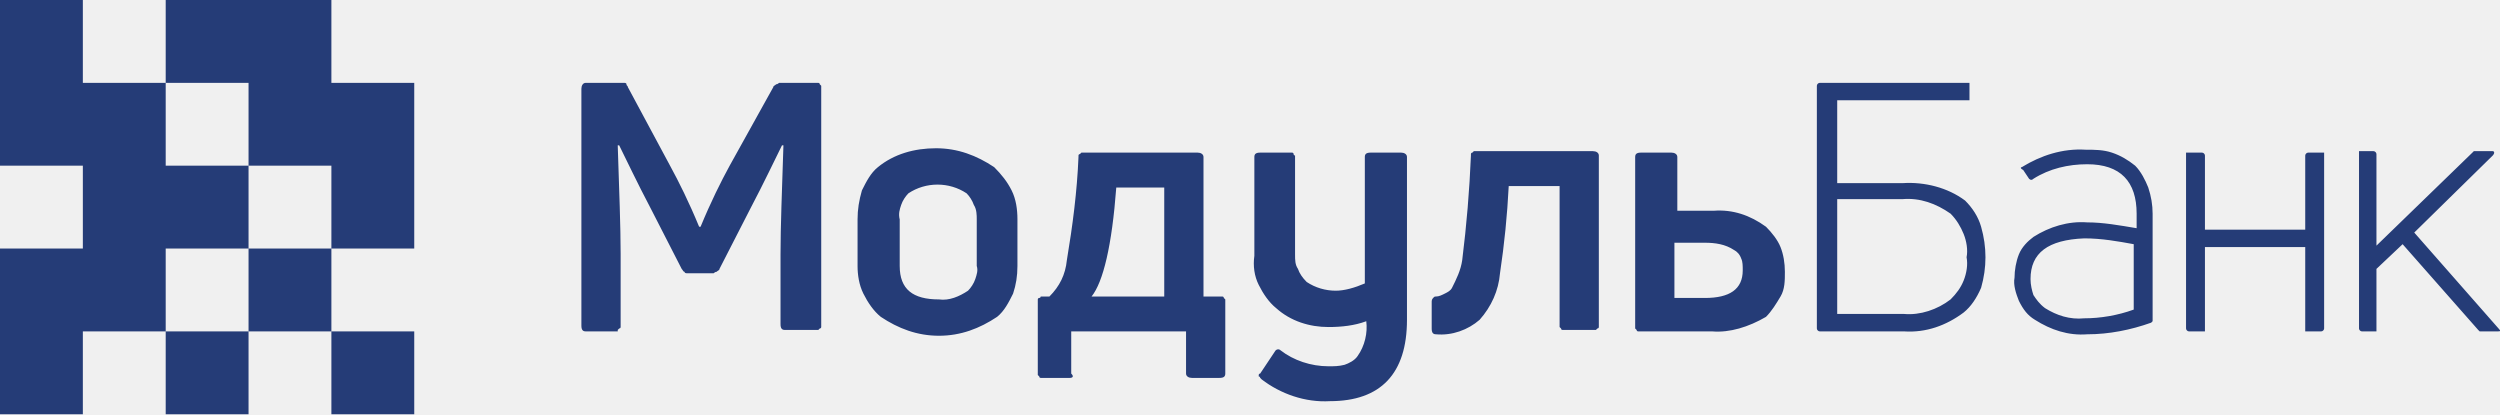
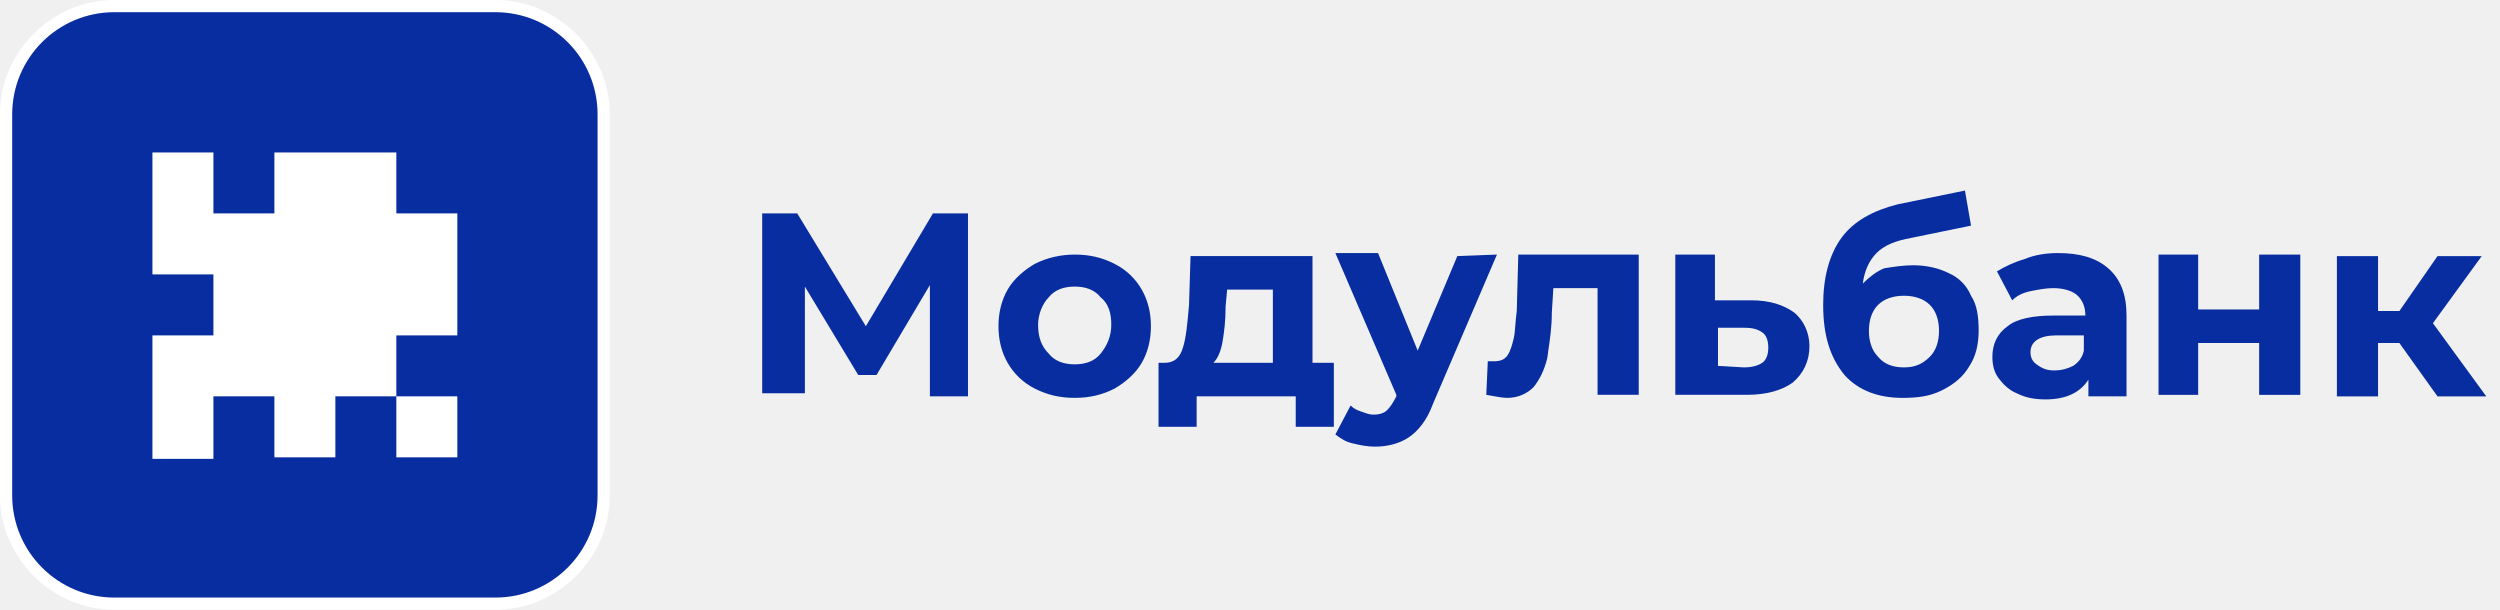
- <svg xmlns="http://www.w3.org/2000/svg" viewBox="0 0 172 28.5">
-   <path fill="#253c77" d="M42.5 22.8h-2.2c-.2 0-.3-.1-.3-.4V6.1c0-.2.1-.4.3-.4h2.6c.1 0 .2 0 .2.1s.1.1.1.2l2.9 5.4c.6 1.1 1.3 2.5 2 4.2h.1c.7-1.7 1.4-3.1 2-4.2l3-5.4c0-.1.1-.1.2-.2.1 0 .2-.1.2-.1h2.7s.1 0 .1.1l.1.1v16.6s0 .1-.1.1l-.1.1H54c-.2 0-.3-.1-.3-.4v-4.8c0-1.9.1-4.4.2-7.5h-.1c-.5 1-1.2 2.5-2.2 4.4l-2.1 4.1c0 .1-.1.1-.2.2-.1 0-.2.1-.2.1h-1.8c-.1 0-.2 0-.2-.1-.1 0-.1-.1-.2-.2l-2.1-4.1c-1-1.9-1.7-3.4-2.2-4.4h-.1c.1 3.1.2 5.6.2 7.5v5s0 .1-.1.1l-.1.1v.1zM70 18.3c0 .7-.1 1.3-.3 1.9-.3.6-.6 1.2-1.1 1.6-1.2.8-2.5 1.3-4 1.3s-2.8-.5-4-1.3c-.5-.4-.9-1-1.2-1.6-.3-.6-.4-1.3-.4-1.9v-3.2c0-.7.1-1.3.3-2 .3-.6.6-1.2 1.1-1.6 1.1-.9 2.5-1.3 4-1.3s2.8.5 4 1.3c.5.5.9 1 1.2 1.6s.4 1.3.4 2v3.2zm-8.1 0c0 1.6.9 2.3 2.7 2.3.7.1 1.4-.2 2-.6.2-.2.4-.5.5-.8.1-.3.2-.6.1-.9v-3.2c0-.3 0-.7-.2-1-.1-.3-.3-.6-.5-.8-.6-.4-1.3-.6-2-.6s-1.4.2-2 .6c-.2.2-.4.5-.5.8s-.2.6-.1 1v3.2zM73.6 26h-1.9-.1s-.1 0-.1-.1l-.1-.1v-5.1-.1s0-.1.1-.1.1-.1.1-.1h.6c.7-.7 1.1-1.5 1.2-2.5.4-2.4.7-4.7.8-7.1v-.1s0-.1.1-.1l.1-.1h8c.2 0 .4.1.4.3v9.6h1.3s.1 0 .1.1l.1.1v5.1c0 .2-.1.3-.4.3H82c-.2 0-.4-.1-.4-.3v-2.9h-7.9v2.9c.2.2.1.3-.1.3zm3.2-13.1c-.3 4-.9 6.5-1.7 7.5h5v-7.5h-3.3zm17.1 6.6v-8.7c0-.2.1-.3.4-.3h2.1c.2 0 .4.1.4.3V22c0 3.7-1.8 5.6-5.3 5.6-1.7.1-3.4-.5-4.7-1.5l-.1-.1s0-.1-.1-.1v-.1s0-.1.1-.1l1-1.5c.1-.2.3-.2.4-.1.9.7 2.1 1.1 3.3 1.1.4 0 .7 0 1.1-.1.3-.1.7-.3.9-.6.5-.7.7-1.6.6-2.4-.8.3-1.7.4-2.6.4-1.3 0-2.6-.4-3.6-1.3-.5-.4-.9-1-1.2-1.6-.3-.6-.4-1.3-.3-2v-6.8c0-.2.1-.3.4-.3h2.2s.1 0 .1.1.1.1.1.1v6.8c0 .4 0 .7.2 1 .1.3.3.6.6.9.6.4 1.3.6 2 .6.6 0 1.3-.2 2-.5zm9.3-.7c-.1 1.2-.6 2.3-1.4 3.2-.8.7-1.9 1.1-3 1-.2 0-.3-.1-.3-.4v-1.8c0-.1 0-.2.1-.3.1-.1.1-.1.2-.1.2 0 .4-.1.6-.2.2-.1.4-.2.5-.4.3-.6.6-1.2.7-1.9.3-2.4.5-4.8.6-7.2v-.1s0-.1.1-.1l.1-.1h8.2c.2 0 .4.1.4.3V22.5s0 .1-.1.1l-.1.1h-2.2-.1s-.1 0-.1-.1l-.1-.1v-9.7h-3.5c-.1 2-.3 4-.6 6zm14.6 4h-5-.1s-.1 0-.1-.1l-.1-.1V10.8c0-.2.1-.3.4-.3h2.1c.2 0 .4.1.4.3v3.7h2.5c1.3-.1 2.5.3 3.6 1.1.4.4.8.9 1 1.4s.3 1.1.3 1.7c0 .6 0 1.2-.3 1.7s-.6 1-1 1.4c-1.2.7-2.5 1.1-3.7 1zm-2.6-6.1v3.8h2.1c1.7 0 2.6-.6 2.6-1.9 0-.3 0-.6-.1-.8-.1-.3-.3-.5-.5-.6-.6-.4-1.3-.5-2-.5h-2.1zm11.2-4.1h4.5c1.5-.1 3.1.3 4.3 1.2.5.5.9 1.1 1.1 1.8.2.7.3 1.4.3 2.1 0 .7-.1 1.4-.3 2.1-.3.7-.7 1.3-1.2 1.7-1.2.9-2.6 1.4-4.1 1.3h-5.8c-.1 0-.2-.1-.2-.2V5.9c0-.1.1-.2.2-.2H135.5V6.9h-.1-9v5.7zm0 9h4.6c1.1.1 2.3-.3 3.2-1 .4-.4.7-.8.9-1.3.2-.5.3-1.1.2-1.6.1-.5 0-1.1-.2-1.6s-.5-1-.9-1.4c-1-.7-2.1-1.1-3.3-1h-4.5v7.9zm12.7-10.1c1.3-.8 2.8-1.3 4.4-1.2.6 0 1.2 0 1.8.2.6.2 1.1.5 1.6.9.4.4.7 1 .9 1.5.2.6.3 1.2.3 1.8V22.1l-.1.1c-1.4.5-2.9.8-4.4.8-1.3.1-2.5-.3-3.6-1-.5-.3-.8-.7-1.1-1.3-.2-.5-.4-1.1-.3-1.6 0-.5.1-1.1.3-1.6.2-.5.6-.9 1-1.2 1.1-.7 2.4-1.1 3.7-1 1.1 0 2.2.2 3.4.4v-1c0-2.2-1.1-3.4-3.4-3.4-1.3 0-2.6.3-3.7 1-.1.1-.2.1-.3 0l-.4-.6c-.2-.1-.2-.2-.1-.2zm.6 7.7c0 .4.1.8.2 1.1.2.3.4.6.8.9.8.5 1.7.8 2.7.7 1.1 0 2.3-.2 3.4-.6v-4.5c-1.1-.2-2.2-.4-3.4-.4-2.5.1-3.7 1-3.7 2.8zm11.8 3.6h-.9c-.1 0-.2-.1-.2-.2V10.7v-.1-.1h1.1c.1 0 .2.1.2.2v5.1h6.9v-5.1c0-.1.1-.2.2-.2h1.1v12.1c0 .1-.1.2-.2.2h-.9-.1-.1v-.1V17h-6.9V22.8h-.2c.1 0 0 0 0 0zm20.3 0h-1.1-.1l-.1-.1-5.2-5.9-1.8 1.7V22.8h-.1-.9c-.1 0-.2-.1-.2-.2v-12-.1-.1h1c.1 0 .2.1.2.2v6.3l6.6-6.4.1-.1H171.5s.1 0 .1.1c0 0 0 .1-.1.2l-5.4 5.3 5.8 6.6c.2.2.1.2-.1.2zM22.8 5.7V0H11.4v5.7h5.7v5.7h5.7v5.7h5.7V5.7h-5.7zm0 17.1h5.7v5.7h-5.7v-5.7zm-5.7-5.7h5.7v5.7h-5.7v-5.7zm0 0v-5.7h-5.7V5.7H5.7V0H0v11.4h5.7v5.7H0v11.4h5.7v-5.7h5.7v-5.7h5.7zm-5.7 5.7h5.7v5.7h-5.7v-5.7z" />
+ <svg xmlns="http://www.w3.org/2000/svg" viewBox="0 0 164 40">
+   <path fill="#072DA0" d="M.4 7.5c0-3.9 3.2-7.1 7.1-7.1h25c3.9 0 7.1 3.2 7.1 7.1V32.5c0 3.9-3.2 7.1-7.1 7.1h-25c-3.9 0-7.1-3.2-7.1-7.1V7.5zM61 25.9v-7.2l-3.5 5.9h-1.2l-3.5-5.8v7H50V14h2.3l4.5 7.4 4.4-7.4h2.3v12H61v-.1zm6.9-.4c.8.4 1.6.6 2.6.6s1.8-.2 2.6-.6c.7-.4 1.4-1 1.8-1.7.4-.7.6-1.5.6-2.4 0-.9-.2-1.7-.6-2.4-.4-.7-1-1.3-1.8-1.7-.8-.4-1.6-.6-2.6-.6-.9 0-1.8.2-2.6.6-.7.4-1.4 1-1.8 1.7-.4.7-.6 1.5-.6 2.4 0 .9.2 1.7.6 2.4.4.7 1 1.3 1.8 1.7zm4.3-2.3c-.4.5-1 .7-1.7.7s-1.3-.2-1.7-.7c-.5-.5-.7-1.1-.7-1.9 0-.7.3-1.4.7-1.8.4-.5 1-.7 1.7-.7s1.3.2 1.7.7c.5.4.7 1 .7 1.8s-.3 1.4-.7 1.9zm15.3.6v4.2H85v-2h-6.5v2H76v-4.2h.4c.6 0 1-.3 1.2-1 .2-.6.3-1.6.4-2.8l.1-3.2h8v7h1.4zm-7.1-3.7c0 1-.1 1.7-.2 2.3-.1.6-.3 1.1-.6 1.4h3.9v-4.8h-3l-.1 1.1zm13.6 6.4l4.2-9.8-2.6.1-2.6 6.2-2.6-6.4h-2.8l4 9.3v.1c-.2.4-.4.7-.6.9-.2.2-.5.3-.9.3-.237 0-.412-.063-.623-.138-.056-.02-.114-.041-.177-.062-.3-.1-.5-.2-.7-.4l-1 1.9c.4.3.7.5 1.2.6.4.1.9.2 1.4.2.8 0 1.6-.2 2.2-.6.6-.4 1.2-1.1 1.6-2.2zm13.5-.599h-2.7v-7h-2.9l-.1 1.6c0 .917-.117 1.717-.216 2.4v0l-.001.003c-.031.21-.06.409-.083.596-.2.8-.5 1.4-.9 1.9-.4.4-1 .7-1.7.7-.293 0-.586-.054-.957-.121-.136-.025-.282-.052-.443-.079l.1-2.2h.4c.4 0 .7-.1.9-.4.2-.3.3-.7.4-1.1.055-.221.08-.534.108-.888.023-.286.047-.599.092-.912l.1-3.7h7.9v9.2zm10.2-5.4c-.7-.5-1.6-.8-2.8-.8h-2.4v-3h-2.6v9.2h4.7c1.3 0 2.3-.3 3-.8.7-.6 1.1-1.4 1.1-2.4 0-.9-.4-1.7-1-2.2zm-2.1 3.3c-.3.2-.7.3-1.2.3l-1.7-.1v-2.5h1.7c.6 0 .9.1 1.2.3.3.2.4.6.4 1s-.1.8-.4 1zm9.9-6.4c.9 0 1.7.2 2.3.5.7.3 1.2.8 1.5 1.5.4.6.5 1.4.5 2.3 0 .9-.2 1.7-.6 2.3-.4.7-1 1.2-1.8 1.6-.8.4-1.6.5-2.6.5-1.6 0-2.9-.5-3.8-1.5-.9-1.1-1.4-2.5-1.4-4.6 0-1.8.4-3.3 1.2-4.4.8-1.1 2.1-1.8 3.7-2.2l4.4-.9.4 2.3-3.9.8c-1.1.2-1.8.5-2.3 1-.5.5-.8 1.2-.9 2 .4-.4.9-.8 1.4-1 .6-.1 1.3-.2 1.9-.2zm-.6 6.7c.7 0 1.2-.2 1.7-.7.4-.4.6-1 .6-1.7s-.2-1.3-.6-1.7c-.4-.4-1-.6-1.7-.6s-1.3.2-1.7.6c-.4.4-.6 1-.6 1.7s.2 1.3.6 1.7c.4.5 1 .7 1.7.7zm13.4-6.5c-.8-.7-1.9-1-3.3-1-.7 0-1.5.1-2.2.4-.7.2-1.3.5-1.8.8l1 1.9c.3-.3.7-.5 1.2-.6.5-.1 1-.2 1.5-.2.7 0 1.3.2 1.6.5.3.3.5.7.5 1.3h-2.1c-1.3 0-2.4.2-3 .7-.7.5-1 1.2-1 2 0 .5.1 1 .4 1.4.3.4.7.8 1.2 1 .6.3 1.2.4 1.9.4 1.4 0 2.3-.5 2.8-1.3v1.1h2.5v-5.3c0-1.4-.4-2.4-1.2-3.1zm-2.3 6.4c-.4.2-.8.3-1.2.3-.5 0-.8-.1-1.2-.4-.3-.2-.4-.5-.4-.8 0-.7.6-1.1 1.7-1.1h1.8v1c-.1.5-.4.8-.7 1zm5.6-7.299h2.6v3.6h4v-3.6h2.7v9.2h-2.7v-3.4h-4v3.4h-2.6v-9.2zm14.4 5.8h1.4l2.5 3.5h3.2l-3.5-4.8 3.2-4.4h-2.9l-2.5 3.6H156v-3.6h-2.7v9.2h2.7v-3.5z" />
+   <path fill="#fff" d="M7.5 40h25c4.1 0 7.5-3.4 7.5-7.5v-25C40 3.4 36.6 0 32.5 0h-25C3.4 0 0 3.4 0 7.5v25C0 36.6 3.4 40 7.5 40zM.8 7.5C.8 3.8 3.8.8 7.5.8h25c3.7 0 6.7 3 6.7 6.7v25c0 3.7-3 6.7-6.7 6.7h-25c-3.7 0-6.7-3-6.7-6.7v-25zM30 14h-4v-4h-8v4h-4v-4h-4v8h4v4h-4v8.1h4V26h4v4h4v-4h4v4h4v-4h-4v-4h4v-8zm-8 8h4v-4h-4v-4h-4v4h4v4zm0 0h-4v4h4v-4z" />
</svg>
